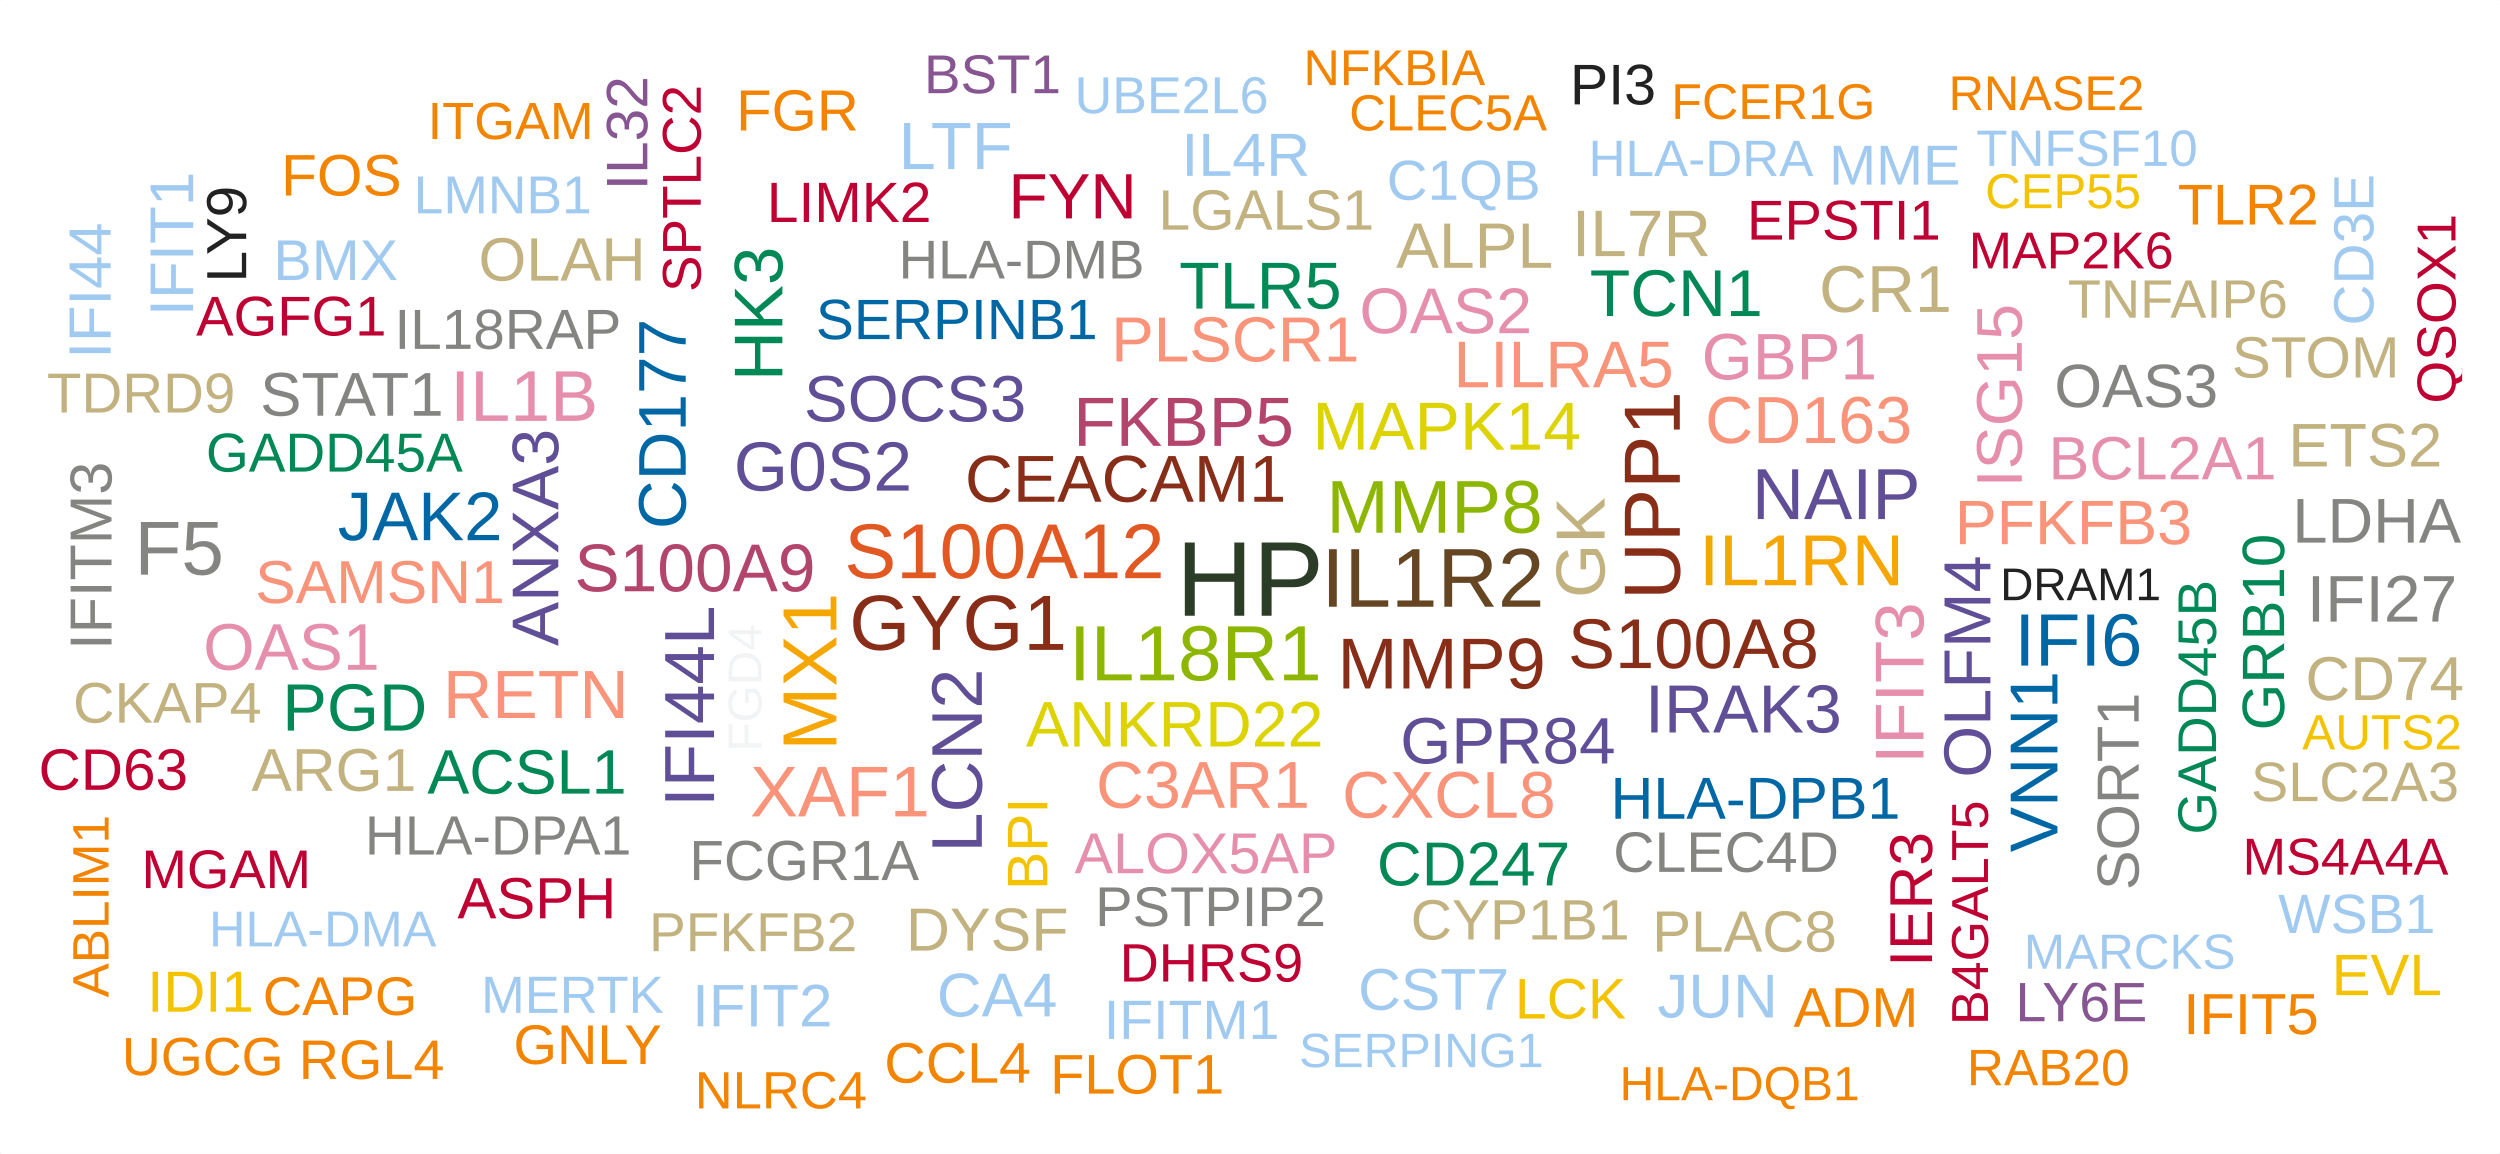
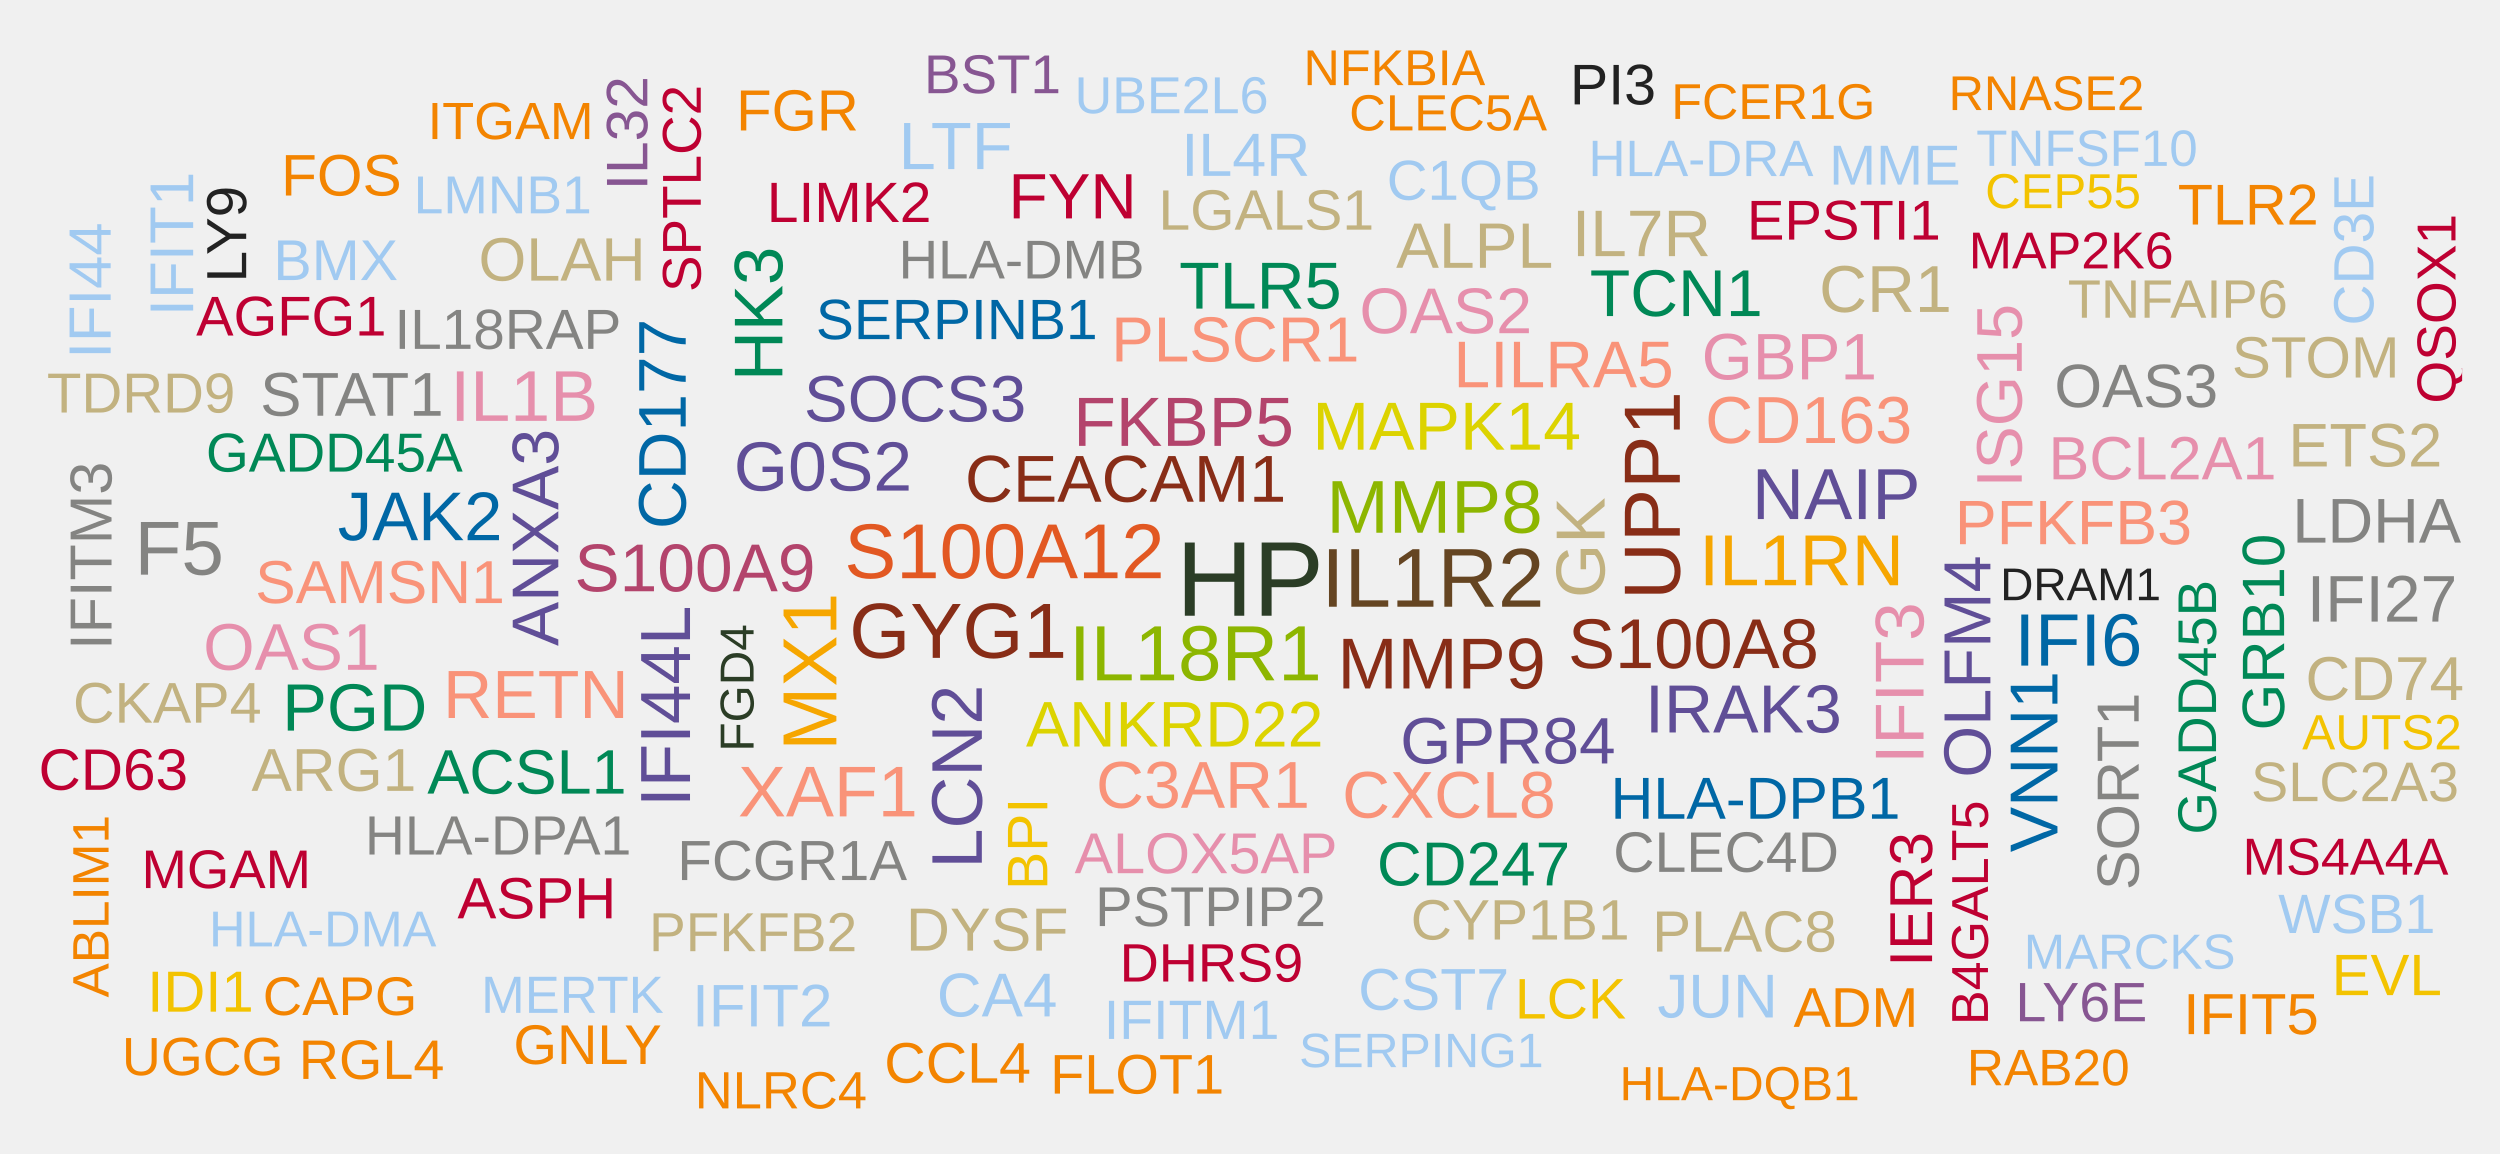
<svg xmlns="http://www.w3.org/2000/svg" class="svglite" width="936.00pt" height="432.00pt" viewBox="0 0 936.00 432.00" version="1.1" id="svg360">
  <defs id="defs4">
    <style type="text/css" id="style2">
    .svglite line, .svglite polyline, .svglite polygon, .svglite path, .svglite rect, .svglite circle {
      fill: none;
      stroke: #000000;
      stroke-linecap: round;
      stroke-linejoin: round;
      stroke-miterlimit: 10.00;
    }
    .svglite text {
      white-space: pre;
    }
  </style>
  </defs>
  <defs id="defs11">
    <clipPath id="cpMC4wMHw5MzYuMDB8MC4wMHw0MzIuMDA=">
      <rect x="0.00" y="0.00" width="936.00" height="432.00" id="rect8" />
    </clipPath>
  </defs>
  <defs id="defs18">
    <clipPath id="cpMTQuMTd8OTIxLjgzfDE0LjE3fDQxNy44Mw==">
      <rect x="14.17" y="14.17" width="907.65" height="403.65" id="rect15" />
    </clipPath>
  </defs>
-   <rect style="fill:#ffffff;stroke:none;stroke-width:0.75;stroke-linecap:square" id="rect1335" width="936" height="432" x="0" y="0" rx="0.709" />
  <g clip-path="url(#cpMTQuMTd8OTIxLjgzfDE0LjE3fDQxNy44Mw==)" id="g356">
    <text x="468.00" y="230.52" text-anchor="middle" style="font-size: 39.83px;fill: #2B3D26; font-family: &quot;Arial&quot;;" textLength="53.97px" lengthAdjust="spacingAndGlyphs" id="text20">HP</text>
    <text x="376.08" y="216.47" text-anchor="middle" style="font-size: 29.14px;fill: #E25822; font-family: &quot;Arial&quot;;" textLength="131.13px" lengthAdjust="spacingAndGlyphs" id="text22">S100A12</text>
    <text x="536.45" y="227.16" text-anchor="middle" style="font-size: 31.31px;fill: #654522; font-family: &quot;Arial&quot;;" textLength="88.24px" lengthAdjust="spacingAndGlyphs" id="text24">IL1R2</text>
    <text x="461.04" y="254.72" text-anchor="middle" style="font-size:29.35px;font-family:Arial;fill:#8db600" textLength="101.4" lengthAdjust="spacingAndGlyphs" id="text26" transform="translate(-13.5)">IL18R1</text>
    <text x="537.10" y="199.46" text-anchor="middle" style="font-size: 28.04px;fill: #8DB600; font-family: &quot;Arial&quot;;" textLength="83.11px" lengthAdjust="spacingAndGlyphs" id="text28">MMP8</text>
    <text x="421.42" y="187.85" text-anchor="middle" style="font-size: 24.88px;fill: #882D17; font-family: &quot;Arial&quot;;" textLength="121.34px" lengthAdjust="spacingAndGlyphs" id="text30">CEACAM1</text>
-     <text x="358.73" y="243.30" text-anchor="middle" style="font-size: 29.33px;fill: #882D17; font-family: &quot;Arial&quot;;" textLength="80.55px" lengthAdjust="spacingAndGlyphs" id="text32">GYG1</text>
+     <text x="358.73" y="243.3" text-anchor="middle" style="font-size:29.33px;font-family:Arial;fill:#882d17" textLength="80.55" lengthAdjust="spacingAndGlyphs" id="text32" transform="translate(0,3)">GYG1</text>
    <text x="545.75" y="257.76" text-anchor="middle" style="font-size:27px;font-family:Arial;fill:#882d17" textLength="80.01" lengthAdjust="spacingAndGlyphs" id="text34" transform="translate(-6)">MMP9</text>
    <text x="634.02" y="250.13" text-anchor="middle" style="font-size: 26.40px;fill: #882D17; font-family: &quot;Arial&quot;;" textLength="101.96px" lengthAdjust="spacingAndGlyphs" id="text36">S100A8</text>
    <text transform="translate(628.92,185.53) rotate(-90)" text-anchor="middle" style="font-size: 29.90px;fill: #882D17; font-family: &quot;Arial&quot;;" textLength="76.93px" lengthAdjust="spacingAndGlyphs" id="text38">UPP1</text>
    <text x="439.82" y="279.49" text-anchor="middle" style="font-size: 24.15px;fill: #DCD300; font-family: &quot;Arial&quot;;" textLength="116.49px" lengthAdjust="spacingAndGlyphs" id="text40">ANKRD22</text>
    <text x="541.66" y="168.37" text-anchor="middle" style="font-size: 25.49px;fill: #DCD300; font-family: &quot;Arial&quot;;" textLength="103.94px" lengthAdjust="spacingAndGlyphs" id="text42">MAPK14</text>
    <text x="443.14" y="166.93" text-anchor="middle" style="font-size: 26.07px;fill: #B3446C; font-family: &quot;Arial&quot;;" textLength="82.26px" lengthAdjust="spacingAndGlyphs" id="text44">FKBP5</text>
    <text x="269.2" y="221.38" text-anchor="middle" style="font-size:25.36px;font-family:Arial;fill:#b3446c" textLength="97.98" lengthAdjust="spacingAndGlyphs" id="text46" transform="translate(-9)">S100A9</text>
    <text x="674.49" y="219.12" text-anchor="middle" style="font-size: 27.06px;fill: #F6A600; font-family: &quot;Arial&quot;;" textLength="79.28px" lengthAdjust="spacingAndGlyphs" id="text48">IL1RN</text>
    <text transform="translate(313.14,251.51) rotate(-90)" text-anchor="middle" style="font-size: 28.75px;fill: #F6A600; font-family: &quot;Arial&quot;;" textLength="62.76px" lengthAdjust="spacingAndGlyphs" id="text50">MX1</text>
    <text transform="rotate(-90,205.12,-3.91)" text-anchor="middle" style="font-size:24.79px;font-family:Arial;fill:#604e97" textLength="85.2" lengthAdjust="spacingAndGlyphs" id="text52">ANXA3</text>
    <text x="311.12" y="180.67" text-anchor="middle" style="font-size:26.11px;font-family:Arial;fill:#604e97" textLength="70.03" lengthAdjust="spacingAndGlyphs" id="text54" transform="translate(-3,3)">G0S2</text>
    <text x="564.56" y="285.83" text-anchor="middle" style="font-size: 24.59px;fill: #604E97; font-family: &quot;Arial&quot;;" textLength="82.27px" lengthAdjust="spacingAndGlyphs" id="text56">GPR84</text>
-     <text transform="translate(267.34,264.44) rotate(-90)" text-anchor="middle" style="font-size: 26.59px;fill: #604E97; font-family: &quot;Arial&quot;;" textLength="79.58px" lengthAdjust="spacingAndGlyphs" id="text58">IFI44L</text>
+     <text transform="rotate(-90,261.39,3.05)" text-anchor="middle" style="font-size:26.59px;font-family:Arial;fill:#604e97" textLength="79.58" lengthAdjust="spacingAndGlyphs" id="text58">IFI44L</text>
    <text x="652.74" y="274.24" text-anchor="middle" style="font-size: 25.51px;fill: #604E97; font-family: &quot;Arial&quot;;" textLength="74.61px" lengthAdjust="spacingAndGlyphs" id="text60">IRAK3</text>
-     <text transform="translate(367.60,284.77) rotate(-90)" text-anchor="middle" style="font-size: 26.92px;fill: #604E97; font-family: &quot;Arial&quot;;" textLength="71.02px" lengthAdjust="spacingAndGlyphs" id="text62">LCN2</text>
+     <text transform="rotate(-90,329.185,-38.415)" text-anchor="middle" style="font-size:26.92px;font-family:Arial;fill:#604e97" textLength="71.02" lengthAdjust="spacingAndGlyphs" id="text62">LCN2</text>
    <text x="687.47" y="194.33" text-anchor="middle" style="font-size: 27.05px;fill: #604E97; font-family: &quot;Arial&quot;;" textLength="63.03px" lengthAdjust="spacingAndGlyphs" id="text64">NAIP</text>
    <text transform="translate(745.20,249.55) rotate(-90)" text-anchor="middle" style="font-size: 24.97px;fill: #604E97; font-family: &quot;Arial&quot;;" textLength="85.36px" lengthAdjust="spacingAndGlyphs" id="text66">OLFM4</text>
    <text x="342.62" y="157.78" text-anchor="middle" style="font-size: 24.56px;fill: #604E97; font-family: &quot;Arial&quot;;" textLength="83.28px" lengthAdjust="spacingAndGlyphs" id="text68">SOCS3</text>
    <text x="450.39" y="302.44" text-anchor="middle" style="font-size: 24.84px;fill: #F99379; font-family: &quot;Arial&quot;;" textLength="83.17px" lengthAdjust="spacingAndGlyphs" id="text70">C3AR1</text>
    <text x="677.17" y="165.86" text-anchor="middle" style="font-size: 24.90px;fill: #F99379; font-family: &quot;Arial&quot;;" textLength="84.05px" lengthAdjust="spacingAndGlyphs" id="text72">CD163</text>
    <text x="542.48" y="306.15" text-anchor="middle" style="font-size: 24.80px;fill: #F99379; font-family: &quot;Arial&quot;;" textLength="79.40px" lengthAdjust="spacingAndGlyphs" id="text74">CXCL8</text>
    <text x="585.40" y="144.98" text-anchor="middle" style="font-size: 24.73px;fill: #F99379; font-family: &quot;Arial&quot;;" textLength="83.64px" lengthAdjust="spacingAndGlyphs" id="text76">LILRA5</text>
    <text x="776.30" y="203.75" text-anchor="middle" style="font-size: 23.50px;fill: #F99379; font-family: &quot;Arial&quot;;" textLength="87.63px" lengthAdjust="spacingAndGlyphs" id="text78">PFKFB3</text>
    <text x="462.51" y="135.32" text-anchor="middle" style="font-size: 23.88px;fill: #F99379; font-family: &quot;Arial&quot;;" textLength="91.30px" lengthAdjust="spacingAndGlyphs" id="text80">PLSCR1</text>
    <text x="200.62" y="268.81" text-anchor="middle" style="font-size: 25.53px;fill: #F99379; font-family: &quot;Arial&quot;;" textLength="68.57px" lengthAdjust="spacingAndGlyphs" id="text82">RETN</text>
    <text x="142.28" y="225.79" text-anchor="middle" style="font-size: 22.73px;fill: #F99379; font-family: &quot;Arial&quot;;" textLength="95.85px" lengthAdjust="spacingAndGlyphs" id="text84">SAMSN1</text>
-     <text x="314.47" y="305.65" text-anchor="middle" style="font-size: 26.92px;fill: #F99379; font-family: &quot;Arial&quot;;" textLength="69.47px" lengthAdjust="spacingAndGlyphs" id="text86">XAF1</text>
+     <text x="314.47" y="305.65" text-anchor="middle" style="font-size:26.92px;font-family:Arial;fill:#f99379" textLength="69.47" lengthAdjust="spacingAndGlyphs" id="text86" transform="translate(-4.5)">XAF1</text>
    <text transform="translate(256.73,158.73) rotate(-90)" text-anchor="middle" style="font-size: 25.29px;fill: #0067A5; font-family: &quot;Arial&quot;;" textLength="85.38px" lengthAdjust="spacingAndGlyphs" id="text88">CD177</text>
    <text x="657.26" y="306.53" text-anchor="middle" style="font-size: 22.19px;fill: #0067A5; font-family: &quot;Arial&quot;;" textLength="112.07px" lengthAdjust="spacingAndGlyphs" id="text90">HLA-DPB1</text>
    <text x="778.15" y="249.21" text-anchor="middle" style="font-size: 27.80px;fill: #0067A5; font-family: &quot;Arial&quot;;" textLength="50.05px" lengthAdjust="spacingAndGlyphs" id="text92">IFI6</text>
    <text x="157.29" y="202.24" text-anchor="middle" style="font-size: 25.80px;fill: #0067A5; font-family: &quot;Arial&quot;;" textLength="58.14px" lengthAdjust="spacingAndGlyphs" id="text94">JAK2</text>
    <text x="365.71" y="125.47" text-anchor="middle" style="font-size:21.33px;font-family:Arial;fill:#0067a5" textLength="105.14" lengthAdjust="spacingAndGlyphs" id="text96" transform="translate(-7.5,1.5)">SERPINB1</text>
    <text transform="translate(770.31,285.17) rotate(-90)" text-anchor="middle" style="font-size: 25.43px;fill: #0067A5; font-family: &quot;Arial&quot;;" textLength="71.60px" lengthAdjust="spacingAndGlyphs" id="text98">VNN1</text>
    <text x="451.53" y="326.93" text-anchor="middle" style="font-size: 21.59px;fill: #E68FAC; font-family: &quot;Arial&quot;;" textLength="97.90px" lengthAdjust="spacingAndGlyphs" id="text100">ALOX5AP</text>
    <text x="809.65" y="179.47" text-anchor="middle" style="font-size: 22.92px;fill: #E68FAC; font-family: &quot;Arial&quot;;" textLength="88.87px" lengthAdjust="spacingAndGlyphs" id="text102">BCL2A1</text>
    <text x="669.93" y="142.04" text-anchor="middle" style="font-size: 24.61px;fill: #E68FAC; font-family: &quot;Arial&quot;;" textLength="66.46px" lengthAdjust="spacingAndGlyphs" id="text104">GBP1</text>
    <text transform="rotate(-90,487.955,-232.215)" text-anchor="middle" style="font-size:25.93px;font-family:Arial;fill:#e68fac" textLength="62.52" lengthAdjust="spacingAndGlyphs" id="text106">IFIT3</text>
    <text x="196.25" y="157.56" text-anchor="middle" style="font-size: 26.92px;fill: #E68FAC; font-family: &quot;Arial&quot;;" textLength="58.51px" lengthAdjust="spacingAndGlyphs" id="text108">IL1B</text>
    <text transform="translate(756.95,148.13) rotate(-90)" text-anchor="middle" style="font-size: 24.24px;fill: #E68FAC; font-family: &quot;Arial&quot;;" textLength="72.16px" lengthAdjust="spacingAndGlyphs" id="text110">ISG15</text>
    <text x="109.12" y="250.78" text-anchor="middle" style="font-size: 24.77px;fill: #E68FAC; font-family: &quot;Arial&quot;;" textLength="67.49px" lengthAdjust="spacingAndGlyphs" id="text112">OAS1</text>
    <text x="541.30" y="124.75" text-anchor="middle" style="font-size: 24.23px;fill: #E68FAC; font-family: &quot;Arial&quot;;" textLength="65.99px" lengthAdjust="spacingAndGlyphs" id="text114">OAS2</text>
    <text x="197.29" y="297.13" text-anchor="middle" style="font-size: 23.54px;fill: #008856; font-family: &quot;Arial&quot;;" textLength="75.13px" lengthAdjust="spacingAndGlyphs" id="text116">ACSL1</text>
    <text x="551.69" y="331.49" text-anchor="middle" style="font-size: 23.24px;fill: #008856; font-family: &quot;Arial&quot;;" textLength="78.46px" lengthAdjust="spacingAndGlyphs" id="text118">CD247</text>
    <text x="129.68" y="176.56" text-anchor="middle" style="font-size:20.59px;font-family:Arial;fill:#008856" textLength="101.97" lengthAdjust="spacingAndGlyphs" id="text120" transform="translate(-4.5)">GADD45A</text>
    <text transform="translate(829.68,264.79) rotate(-90)" text-anchor="middle" style="font-size: 20.42px;fill: #008856; font-family: &quot;Arial&quot;;" textLength="101.23px" lengthAdjust="spacingAndGlyphs" id="text122">GADD45B</text>
    <text transform="translate(855.17,236.65) rotate(-90)" text-anchor="middle" style="font-size: 22.44px;fill: #008856; font-family: &quot;Arial&quot;;" textLength="76.92px" lengthAdjust="spacingAndGlyphs" id="text124">GRB10</text>
    <text transform="translate(292.92,117.50) rotate(-90)" text-anchor="middle" style="font-size: 25.85px;fill: #008856; font-family: &quot;Arial&quot;;" textLength="52.82px" lengthAdjust="spacingAndGlyphs" id="text126">HK3</text>
    <text x="132.83" y="273.53" text-anchor="middle" style="font-size: 25.05px;fill: #008856; font-family: &quot;Arial&quot;;" textLength="53.81px" lengthAdjust="spacingAndGlyphs" id="text128">PGD</text>
    <text x="627.59" y="118.33" text-anchor="middle" style="font-size: 24.80px;fill: #008856; font-family: &quot;Arial&quot;;" textLength="65.33px" lengthAdjust="spacingAndGlyphs" id="text130">TCN1</text>
    <text x="471.88" y="115.53" text-anchor="middle" style="font-size: 24.87px;fill: #008856; font-family: &quot;Arial&quot;;" textLength="62.13px" lengthAdjust="spacingAndGlyphs" id="text132">TLR5</text>
    <text x="646.25" y="326.43" text-anchor="middle" style="font-size: 21.42px;fill: #848482; font-family: &quot;Arial&quot;;" textLength="85.44px" lengthAdjust="spacingAndGlyphs" id="text134">CLEC4D</text>
    <text x="67.12" y="215.15" text-anchor="middle" style="font-size: 28.64px;fill: #848482; font-family: &quot;Arial&quot;;" textLength="34.70px" lengthAdjust="spacingAndGlyphs" id="text136">F5</text>
-     <text x="301.11" y="329.50" text-anchor="middle" style="font-size: 21.21px;fill: #848482; font-family: &quot;Arial&quot;;" textLength="86.16px" lengthAdjust="spacingAndGlyphs" id="text138">FCGR1A</text>
+     <text x="301.11" y="329.5" text-anchor="middle" style="font-size:21.21px;font-family:Arial;fill:#848482" textLength="86.16" lengthAdjust="spacingAndGlyphs" id="text138" transform="translate(-4.5)">FCGR1A</text>
    <text x="382.47" y="104.26" text-anchor="middle" style="font-size: 20.45px;fill: #848482; font-family: &quot;Arial&quot;;" textLength="95.60px" lengthAdjust="spacingAndGlyphs" id="text140">HLA-DMB</text>
    <text x="186.50" y="319.94" text-anchor="middle" style="font-size: 20.71px;fill: #848482; font-family: &quot;Arial&quot;;" textLength="103.18px" lengthAdjust="spacingAndGlyphs" id="text142">HLA-DPA1</text>
    <text x="891.83" y="232.73" text-anchor="middle" style="font-size: 24.72px;fill: #848482; font-family: &quot;Arial&quot;;" textLength="60.22px" lengthAdjust="spacingAndGlyphs" id="text144">IFI27</text>
    <text transform="rotate(-90,124.92,83.16)" text-anchor="middle" style="font-size:22.25px;font-family:Arial;fill:#848482" textLength="72.81" lengthAdjust="spacingAndGlyphs" id="text146">IFITM3</text>
    <text x="190.16" y="130.62" text-anchor="middle" style="font-size: 21.22px;fill: #848482; font-family: &quot;Arial&quot;;" textLength="86.28px" lengthAdjust="spacingAndGlyphs" id="text148">IL18RAP</text>
    <text x="889.83" y="203.14" text-anchor="middle" style="font-size: 23.68px;fill: #848482; font-family: &quot;Arial&quot;;" textLength="65.41px" lengthAdjust="spacingAndGlyphs" id="text150">LDHA</text>
    <text x="799.82" y="144.92" text-anchor="middle" style="font-size:22.99px;font-family:Arial;fill:#848482" textLength="62.62" lengthAdjust="spacingAndGlyphs" id="text152" transform="translate(0,7.5)">OAS3</text>
    <text x="453.24" y="346.73" text-anchor="middle" style="font-size: 21.01px;fill: #848482; font-family: &quot;Arial&quot;;" textLength="83.71px" lengthAdjust="spacingAndGlyphs" id="text154">PSTPIP2</text>
    <text transform="translate(800.72,296.30) rotate(-90)" text-anchor="middle" style="font-size: 22.29px;fill: #848482; font-family: &quot;Arial&quot;;" textLength="73.34px" lengthAdjust="spacingAndGlyphs" id="text156">SORT1</text>
    <text x="131.75" y="155.65" text-anchor="middle" style="font-size: 23.18px;fill: #848482; font-family: &quot;Arial&quot;;" textLength="70.01px" lengthAdjust="spacingAndGlyphs" id="text158">STAT1</text>
    <text x="552.12" y="100.26" text-anchor="middle" style="font-size: 24.05px;fill: #C2B280; font-family: &quot;Arial&quot;;" textLength="57.75px" lengthAdjust="spacingAndGlyphs" id="text160">ALPL</text>
    <text x="125.01" y="296.10" text-anchor="middle" style="font-size: 22.67px;fill: #C2B280; font-family: &quot;Arial&quot;;" textLength="63.25px" lengthAdjust="spacingAndGlyphs" id="text162">ARG1</text>
    <text x="892.84" y="262.09" text-anchor="middle" style="font-size: 23.23px;fill: #C2B280; font-family: &quot;Arial&quot;;" textLength="63.64px" lengthAdjust="spacingAndGlyphs" id="text164">CD74</text>
    <text x="62.64" y="270.57" text-anchor="middle" style="font-size: 21.53px;fill: #C2B280; font-family: &quot;Arial&quot;;" textLength="70.17px" lengthAdjust="spacingAndGlyphs" id="text166">CKAP4</text>
    <text x="705.92" y="116.79" text-anchor="middle" style="font-size: 24.85px;fill: #C2B280; font-family: &quot;Arial&quot;;" textLength="50.43px" lengthAdjust="spacingAndGlyphs" id="text168">CR1</text>
    <text x="569.15" y="351.76" text-anchor="middle" style="font-size: 21.36px;fill: #C2B280; font-family: &quot;Arial&quot;;" textLength="82.31px" lengthAdjust="spacingAndGlyphs" id="text170">CYP1B1</text>
    <text x="369.61" y="355.91" text-anchor="middle" style="font-size: 22.83px;fill: #C2B280; font-family: &quot;Arial&quot;;" textLength="57.91px" lengthAdjust="spacingAndGlyphs" id="text172">DYSF</text>
    <text x="885.58" y="174.63" text-anchor="middle" style="font-size: 23.04px;fill: #C2B280; font-family: &quot;Arial&quot;;" textLength="57.90px" lengthAdjust="spacingAndGlyphs" id="text174">ETS2</text>
    <text transform="translate(600.76,205.04) rotate(-90)" text-anchor="middle" style="font-size: 26.08px;fill: #C2B280; font-family: &quot;Arial&quot;;" textLength="37.29px" lengthAdjust="spacingAndGlyphs" id="text176">GK</text>
    <text x="614.56" y="95.90" text-anchor="middle" style="font-size: 24.67px;fill: #C2B280; font-family: &quot;Arial&quot;;" textLength="53.86px" lengthAdjust="spacingAndGlyphs" id="text178">IL7R</text>
    <text x="474.10" y="85.99" text-anchor="middle" style="font-size: 21.36px;fill: #C2B280; font-family: &quot;Arial&quot;;" textLength="82.12px" lengthAdjust="spacingAndGlyphs" id="text180">LGALS1</text>
    <text x="210.44" y="105.06" text-anchor="middle" style="font-size: 22.98px;fill: #C2B280; font-family: &quot;Arial&quot;;" textLength="64.38px" lengthAdjust="spacingAndGlyphs" id="text182">OLAH</text>
    <text x="281.96" y="356.13" text-anchor="middle" style="font-size: 20.62px;fill: #C2B280; font-family: &quot;Arial&quot;;" textLength="76.89px" lengthAdjust="spacingAndGlyphs" id="text184">PFKFB2</text>
    <text x="653.14" y="356.29" text-anchor="middle" style="font-size: 21.81px;fill: #C2B280; font-family: &quot;Arial&quot;;" textLength="69.39px" lengthAdjust="spacingAndGlyphs" id="text186">PLAC8</text>
    <text x="881.71" y="299.94" text-anchor="middle" style="font-size: 20.91px;fill: #C2B280; font-family: &quot;Arial&quot;;" textLength="80.44px" lengthAdjust="spacingAndGlyphs" id="text188">SLC2A3</text>
    <text x="867.00" y="141.36" text-anchor="middle" style="font-size: 21.87px;fill: #C2B280; font-family: &quot;Arial&quot;;" textLength="63.30px" lengthAdjust="spacingAndGlyphs" id="text190">STOM</text>
    <text x="55.84" y="154.46" text-anchor="middle" style="font-size:21.16px;font-family:Arial;fill:#c2b280" textLength="73.65" lengthAdjust="spacingAndGlyphs" id="text192" transform="translate(-3)">TDRD9</text>
    <text x="815.38" y="118.97" text-anchor="middle" style="font-size: 20.30px;fill: #C2B280; font-family: &quot;Arial&quot;;" textLength="82.35px" lengthAdjust="spacingAndGlyphs" id="text194">TNFAIP6</text>
    <text x="109.06" y="125.62" text-anchor="middle" style="font-size: 21.02px;fill: #BE0032; font-family: &quot;Arial&quot;;" textLength="72.04px" lengthAdjust="spacingAndGlyphs" id="text196">AGFG1</text>
    <text x="201.00" y="343.83" text-anchor="middle" style="font-size: 21.83px;fill: #BE0032; font-family: &quot;Arial&quot;;" textLength="58.33px" lengthAdjust="spacingAndGlyphs" id="text198">ASPH</text>
    <text transform="translate(744.29,341.75) rotate(-90)" text-anchor="middle" style="font-size: 19.47px;fill: #BE0032; font-family: &quot;Arial&quot;;" textLength="86.52px" lengthAdjust="spacingAndGlyphs" id="text200">B4GALT5</text>
    <text x="42.42" y="295.69" text-anchor="middle" style="font-size: 21.89px;fill: #BE0032; font-family: &quot;Arial&quot;;" textLength="59.95px" lengthAdjust="spacingAndGlyphs" id="text202">CD63</text>
    <text x="453.57" y="367.49" text-anchor="middle" style="font-size: 20.27px;fill: #BE0032; font-family: &quot;Arial&quot;;" textLength="70.70px" lengthAdjust="spacingAndGlyphs" id="text204">DHRS9</text>
    <text x="690.33" y="89.71" text-anchor="middle" style="font-size: 21.06px;fill: #BE0032; font-family: &quot;Arial&quot;;" textLength="71.86px" lengthAdjust="spacingAndGlyphs" id="text206">EPSTI1</text>
    <text x="398.58" y="78.77" text-anchor="middle" style="font-size:24px;font-family:Arial;fill:#be0032" textLength="46.39" lengthAdjust="spacingAndGlyphs" id="text208" transform="translate(3,3)">FYN</text>
    <text transform="translate(723.37,336.73) rotate(-90)" text-anchor="middle" style="font-size: 22.70px;fill: #BE0032; font-family: &quot;Arial&quot;;" textLength="51.22px" lengthAdjust="spacingAndGlyphs" id="text210">IER3</text>
    <text x="338.91" y="80.13" text-anchor="middle" style="font-size:21.33px;font-family:Arial;fill:#be0032" textLength="64.13" lengthAdjust="spacingAndGlyphs" id="text212" transform="translate(-21,3)">LIMK2</text>
    <text x="775.45" y="100.49" text-anchor="middle" style="font-size: 19.43px;fill: #BE0032; font-family: &quot;Arial&quot;;" textLength="79.19px" lengthAdjust="spacingAndGlyphs" id="text214">MAP2K6</text>
    <text x="84.71" y="332.50" text-anchor="middle" style="font-size: 20.40px;fill: #BE0032; font-family: &quot;Arial&quot;;" textLength="64.93px" lengthAdjust="spacingAndGlyphs" id="text216">MGAM</text>
    <text x="878.16" y="327.48" text-anchor="middle" style="font-size: 19.53px;fill: #BE0032; font-family: &quot;Arial&quot;;" textLength="80.83px" lengthAdjust="spacingAndGlyphs" id="text218">MS4A4A</text>
    <text transform="translate(919.34,115.59) rotate(-90)" text-anchor="middle" style="font-size: 20.61px;fill: #BE0032; font-family: &quot;Arial&quot;;" textLength="71.44px" lengthAdjust="spacingAndGlyphs" id="text220">QSOX1</text>
    <text transform="translate(262.36,70.56) rotate(-90)" text-anchor="middle" style="font-size: 20.52px;fill: #BE0032; font-family: &quot;Arial&quot;;" textLength="76.72px" lengthAdjust="spacingAndGlyphs" id="text222">SPTLC2</text>
    <text x="125.69" y="104.85" text-anchor="middle" style="font-size: 21.55px;fill: #A1CAF1; font-family: &quot;Arial&quot;;" textLength="48.13px" lengthAdjust="spacingAndGlyphs" id="text224">BMX</text>
    <text x="548.02" y="74.80" text-anchor="middle" style="font-size: 21.17px;fill: #A1CAF1; font-family: &quot;Arial&quot;;" textLength="59.46px" lengthAdjust="spacingAndGlyphs" id="text226">C1QB</text>
    <text x="373.33" y="380.55" text-anchor="middle" style="font-size: 23.20px;fill: #A1CAF1; font-family: &quot;Arial&quot;;" textLength="46.80px" lengthAdjust="spacingAndGlyphs" id="text228">CA4</text>
    <text transform="translate(888.61,93.50) rotate(-90)" text-anchor="middle" style="font-size: 21.28px;fill: #A1CAF1; font-family: &quot;Arial&quot;;" textLength="58.20px" lengthAdjust="spacingAndGlyphs" id="text230">CD3E</text>
    <text x="536.76" y="378.07" text-anchor="middle" style="font-size: 22.11px;fill: #A1CAF1; font-family: &quot;Arial&quot;;" textLength="57.02px" lengthAdjust="spacingAndGlyphs" id="text232">CST7</text>
    <text x="120.82" y="354.32" text-anchor="middle" style="font-size: 18.91px;fill: #A1CAF1; font-family: &quot;Arial&quot;;" textLength="88.33px" lengthAdjust="spacingAndGlyphs" id="text234">HLA-DMA</text>
    <text x="636.84" y="65.91" text-anchor="middle" style="font-size: 19.18px;fill: #A1CAF1; font-family: &quot;Arial&quot;;" textLength="85.58px" lengthAdjust="spacingAndGlyphs" id="text236">HLA-DRA</text>
    <text transform="translate(41.43,108.78) rotate(-90)" text-anchor="middle" style="font-size: 22.37px;fill: #A1CAF1; font-family: &quot;Arial&quot;;" textLength="54.50px" lengthAdjust="spacingAndGlyphs" id="text238">IFI44</text>
    <text transform="translate(72.32,91.34) rotate(-90)" text-anchor="middle" style="font-size: 23.19px;fill: #A1CAF1; font-family: &quot;Arial&quot;;" textLength="55.89px" lengthAdjust="spacingAndGlyphs" id="text240">IFIT1</text>
    <text x="285.41" y="384.28" text-anchor="middle" style="font-size: 22.52px;fill: #A1CAF1; font-family: &quot;Arial&quot;;" textLength="54.31px" lengthAdjust="spacingAndGlyphs" id="text242">IFIT2</text>
    <text x="446.15" y="388.99" text-anchor="middle" style="font-size: 20.77px;fill: #A1CAF1; font-family: &quot;Arial&quot;;" textLength="68.01px" lengthAdjust="spacingAndGlyphs" id="text244">IFITM1</text>
    <text x="466.43" y="65.85" text-anchor="middle" style="font-size: 22.84px;fill: #A1CAF1; font-family: &quot;Arial&quot;;" textLength="49.84px" lengthAdjust="spacingAndGlyphs" id="text246">IL4R</text>
    <text x="643.07" y="380.95" text-anchor="middle" style="font-size: 23.18px;fill: #A1CAF1; font-family: &quot;Arial&quot;;" textLength="41.12px" lengthAdjust="spacingAndGlyphs" id="text248">JUN</text>
    <text x="188.21" y="79.86" text-anchor="middle" style="font-size: 20.00px;fill: #A1CAF1; font-family: &quot;Arial&quot;;" textLength="69.81px" lengthAdjust="spacingAndGlyphs" id="text250">LMNB1</text>
    <text x="356.28" y="63.31" text-anchor="middle" style="font-size:25.07px;font-family:Arial;fill:#a1caf1" textLength="40.23" lengthAdjust="spacingAndGlyphs" id="text252" transform="translate(1.5)">LTF</text>
    <text x="797.36" y="362.69" text-anchor="middle" style="font-size: 18.52px;fill: #A1CAF1; font-family: &quot;Arial&quot;;" textLength="77.42px" lengthAdjust="spacingAndGlyphs" id="text254">MARCKS</text>
    <text x="214.30" y="379.22" text-anchor="middle" style="font-size: 19.63px;fill: #A1CAF1; font-family: &quot;Arial&quot;;" textLength="66.41px" lengthAdjust="spacingAndGlyphs" id="text256">MERTK</text>
    <text x="709.44" y="69.11" text-anchor="middle" style="font-size: 21.10px;fill: #A1CAF1; font-family: &quot;Arial&quot;;" textLength="49.73px" lengthAdjust="spacingAndGlyphs" id="text258">MME</text>
    <text x="532.16" y="399.54" text-anchor="middle" style="font-size: 18.10px;fill: #A1CAF1; font-family: &quot;Arial&quot;;" textLength="90.80px" lengthAdjust="spacingAndGlyphs" id="text260">SERPING1</text>
    <text x="781.36" y="62.09" text-anchor="middle" style="font-size: 19.13px;fill: #A1CAF1; font-family: &quot;Arial&quot;;" textLength="84.12px" lengthAdjust="spacingAndGlyphs" id="text262">TNFSF10</text>
    <text x="438.64" y="42.39" text-anchor="middle" style="font-size: 19.49px;fill: #A1CAF1; font-family: &quot;Arial&quot;;" textLength="75.59px" lengthAdjust="spacingAndGlyphs" id="text264">UBE2L6</text>
    <text x="882.39" y="349.32" text-anchor="middle" style="font-size: 20.77px;fill: #A1CAF1; font-family: &quot;Arial&quot;;" textLength="61.18px" lengthAdjust="spacingAndGlyphs" id="text266">WSB1</text>
    <text transform="translate(40.65,339.29) rotate(-90)" text-anchor="middle" style="font-size: 19.20px;fill: #F38400; font-family: &quot;Arial&quot;;" textLength="71.40px" lengthAdjust="spacingAndGlyphs" id="text268">ABLIM1</text>
    <text x="694.84" y="384.47" text-anchor="middle" style="font-size: 21.01px;fill: #F38400; font-family: &quot;Arial&quot;;" textLength="48.66px" lengthAdjust="spacingAndGlyphs" id="text270">ADM</text>
    <text x="127.31" y="380.02" text-anchor="middle" style="font-size: 20.41px;fill: #F38400; font-family: &quot;Arial&quot;;" textLength="56.33px" lengthAdjust="spacingAndGlyphs" id="text272">CAPG</text>
    <text x="358.53" y="405.36" text-anchor="middle" style="font-size: 21.48px;fill: #F38400; font-family: &quot;Arial&quot;;" textLength="55.60px" lengthAdjust="spacingAndGlyphs" id="text274">CCL4</text>
    <text x="542.16" y="48.81" text-anchor="middle" style="font-size: 19.04px;fill: #F38400; font-family: &quot;Arial&quot;;" textLength="74.32px" lengthAdjust="spacingAndGlyphs" id="text276">CLEC5A</text>
    <text x="663.91" y="44.54" text-anchor="middle" style="font-size: 18.83px;fill: #F38400; font-family: &quot;Arial&quot;;" textLength="75.52px" lengthAdjust="spacingAndGlyphs" id="text278">FCER1G</text>
    <text x="298.57" y="48.85" text-anchor="middle" style="font-size: 21.76px;fill: #F38400; font-family: &quot;Arial&quot;;" textLength="44.48px" lengthAdjust="spacingAndGlyphs" id="text280">FGR</text>
    <text x="425.75" y="409.44" text-anchor="middle" style="font-size: 20.93px;fill: #F38400; font-family: &quot;Arial&quot;;" textLength="65.51px" lengthAdjust="spacingAndGlyphs" id="text282">FLOT1</text>
    <text x="127.81" y="73.20" text-anchor="middle" style="font-size: 21.96px;fill: #F38400; font-family: &quot;Arial&quot;;" textLength="43.84px" lengthAdjust="spacingAndGlyphs" id="text284">FOS</text>
    <text x="219.99" y="398.36" text-anchor="middle" style="font-size: 20.95px;fill: #F38400; font-family: &quot;Arial&quot;;" textLength="53.55px" lengthAdjust="spacingAndGlyphs" id="text286">GNLY</text>
    <text x="651.33" y="411.92" text-anchor="middle" style="font-size: 17.97px;fill: #F38400; font-family: &quot;Arial&quot;;" textLength="94.07px" lengthAdjust="spacingAndGlyphs" id="text288">HLA-DQB1</text>
    <text x="842.79" y="387.18" text-anchor="middle" style="font-size: 21.74px;fill: #F38400; font-family: &quot;Arial&quot;;" textLength="52.43px" lengthAdjust="spacingAndGlyphs" id="text290">IFIT5</text>
    <text x="191.17" y="52.07" text-anchor="middle" style="font-size: 19.62px;fill: #F38400; font-family: &quot;Arial&quot;;" textLength="63.30px" lengthAdjust="spacingAndGlyphs" id="text292">ITGAM</text>
    <text x="522.05" y="27.37" text-anchor="middle" style="font-size:18.84px;font-family:Arial;fill:#f38400" textLength="68.61" lengthAdjust="spacingAndGlyphs" id="text296" transform="translate(0,4.5)">NFKBIA</text>
    <text x="292.36" y="414.99" text-anchor="middle" style="font-size: 19.67px;fill: #F38400; font-family: &quot;Arial&quot;;" textLength="64.56px" lengthAdjust="spacingAndGlyphs" id="text298">NLRC4</text>
    <text x="766.87" y="406.32" text-anchor="middle" style="font-size: 19.24px;fill: #F38400; font-family: &quot;Arial&quot;;" textLength="63.40px" lengthAdjust="spacingAndGlyphs" id="text300">RAB20</text>
    <text x="139.11" y="403.96" text-anchor="middle" style="font-size: 20.87px;fill: #F38400; font-family: &quot;Arial&quot;;" textLength="55.55px" lengthAdjust="spacingAndGlyphs" id="text302">RGL4</text>
    <text x="766.18" y="41.22" text-anchor="middle" style="font-size: 18.30px;fill: #F38400; font-family: &quot;Arial&quot;;" textLength="73.74px" lengthAdjust="spacingAndGlyphs" id="text304">RNASE2</text>
    <text x="841.74" y="84.06" text-anchor="middle" style="font-size: 21.56px;fill: #F38400; font-family: &quot;Arial&quot;;" textLength="53.85px" lengthAdjust="spacingAndGlyphs" id="text308">TLR2</text>
    <text x="75.89" y="402.52" text-anchor="middle" style="font-size: 20.17px;fill: #F38400; font-family: &quot;Arial&quot;;" textLength="60.11px" lengthAdjust="spacingAndGlyphs" id="text312">UGCG</text>
    <text x="371.58" y="34.89" text-anchor="middle" style="font-size: 20.51px;fill: #875692; font-family: &quot;Arial&quot;;" textLength="52.27px" lengthAdjust="spacingAndGlyphs" id="text318">BST1</text>
    <text transform="translate(242.36,49.88) rotate(-90)" text-anchor="middle" style="font-size: 21.96px;fill: #875692; font-family: &quot;Arial&quot;;" textLength="46.64px" lengthAdjust="spacingAndGlyphs" id="text324">IL32</text>
    <text x="779.26" y="382.37" text-anchor="middle" style="font-size: 20.81px;fill: #875692; font-family: &quot;Arial&quot;;" textLength="47.94px" lengthAdjust="spacingAndGlyphs" id="text326">LY6E</text>
    <text x="891.83" y="280.56" text-anchor="middle" style="font-size: 18.54px;fill: #F3C300; font-family: &quot;Arial&quot;;" textLength="61.12px" lengthAdjust="spacingAndGlyphs" id="text328">AUTS2</text>
    <text transform="translate(392.12,315.94) rotate(-90)" text-anchor="middle" style="font-size: 21.43px;fill: #F3C300; font-family: &quot;Arial&quot;;" textLength="33.93px" lengthAdjust="spacingAndGlyphs" id="text330">BPI</text>
    <text x="772.41" y="77.92" text-anchor="middle" style="font-size: 18.41px;fill: #F3C300; font-family: &quot;Arial&quot;;" textLength="58.99px" lengthAdjust="spacingAndGlyphs" id="text332">CEP55</text>
    <text x="893.60" y="372.57" text-anchor="middle" style="font-size: 21.84px;fill: #F3C300; font-family: &quot;Arial&quot;;" textLength="40.89px" lengthAdjust="spacingAndGlyphs" id="text334">EVL</text>
    <text x="75.05" y="378.77" text-anchor="middle" style="font-size: 21.73px;fill: #F3C300; font-family: &quot;Arial&quot;;" textLength="43.37px" lengthAdjust="spacingAndGlyphs" id="text336">IDI1</text>
    <text x="587.99" y="381.33" text-anchor="middle" style="font-size: 21.40px;fill: #F3C300; font-family: &quot;Arial&quot;;" textLength="40.87px" lengthAdjust="spacingAndGlyphs" id="text338">LCK</text>
    <text x="778.98" y="224.71" text-anchor="middle" style="font-size: 17.19px;fill: #222222; font-family: &quot;Arial&quot;;" textLength="62.00px" lengthAdjust="spacingAndGlyphs" id="text340">DRAM1</text>
    <text transform="translate(92.17,87.65) rotate(-90)" text-anchor="middle" style="font-size: 21.19px;fill: #222222; font-family: &quot;Arial&quot;;" textLength="35.42px" lengthAdjust="spacingAndGlyphs" id="text346">LY9</text>
    <text x="603.90" y="39.09" text-anchor="middle" style="font-size: 21.48px;fill: #222222; font-family: &quot;Arial&quot;;" textLength="32.93px" lengthAdjust="spacingAndGlyphs" id="text348">PI3</text>
-     <text transform="translate(285.14,257.55) rotate(-90)" text-anchor="middle" style="font-size: 17.89px;fill: #F2F3F4; font-family: &quot;Arial&quot;;" textLength="49.32px" lengthAdjust="spacingAndGlyphs" id="text354">FGD4</text>
+     <text transform="rotate(-90,269.845,-12.295)" text-anchor="middle" style="font-size:17.89px;font-family:Arial;fill:#2b3d26;fill-opacity:1" textLength="49.32" lengthAdjust="spacingAndGlyphs" id="text354">FGD4</text>
  </g>
</svg>
